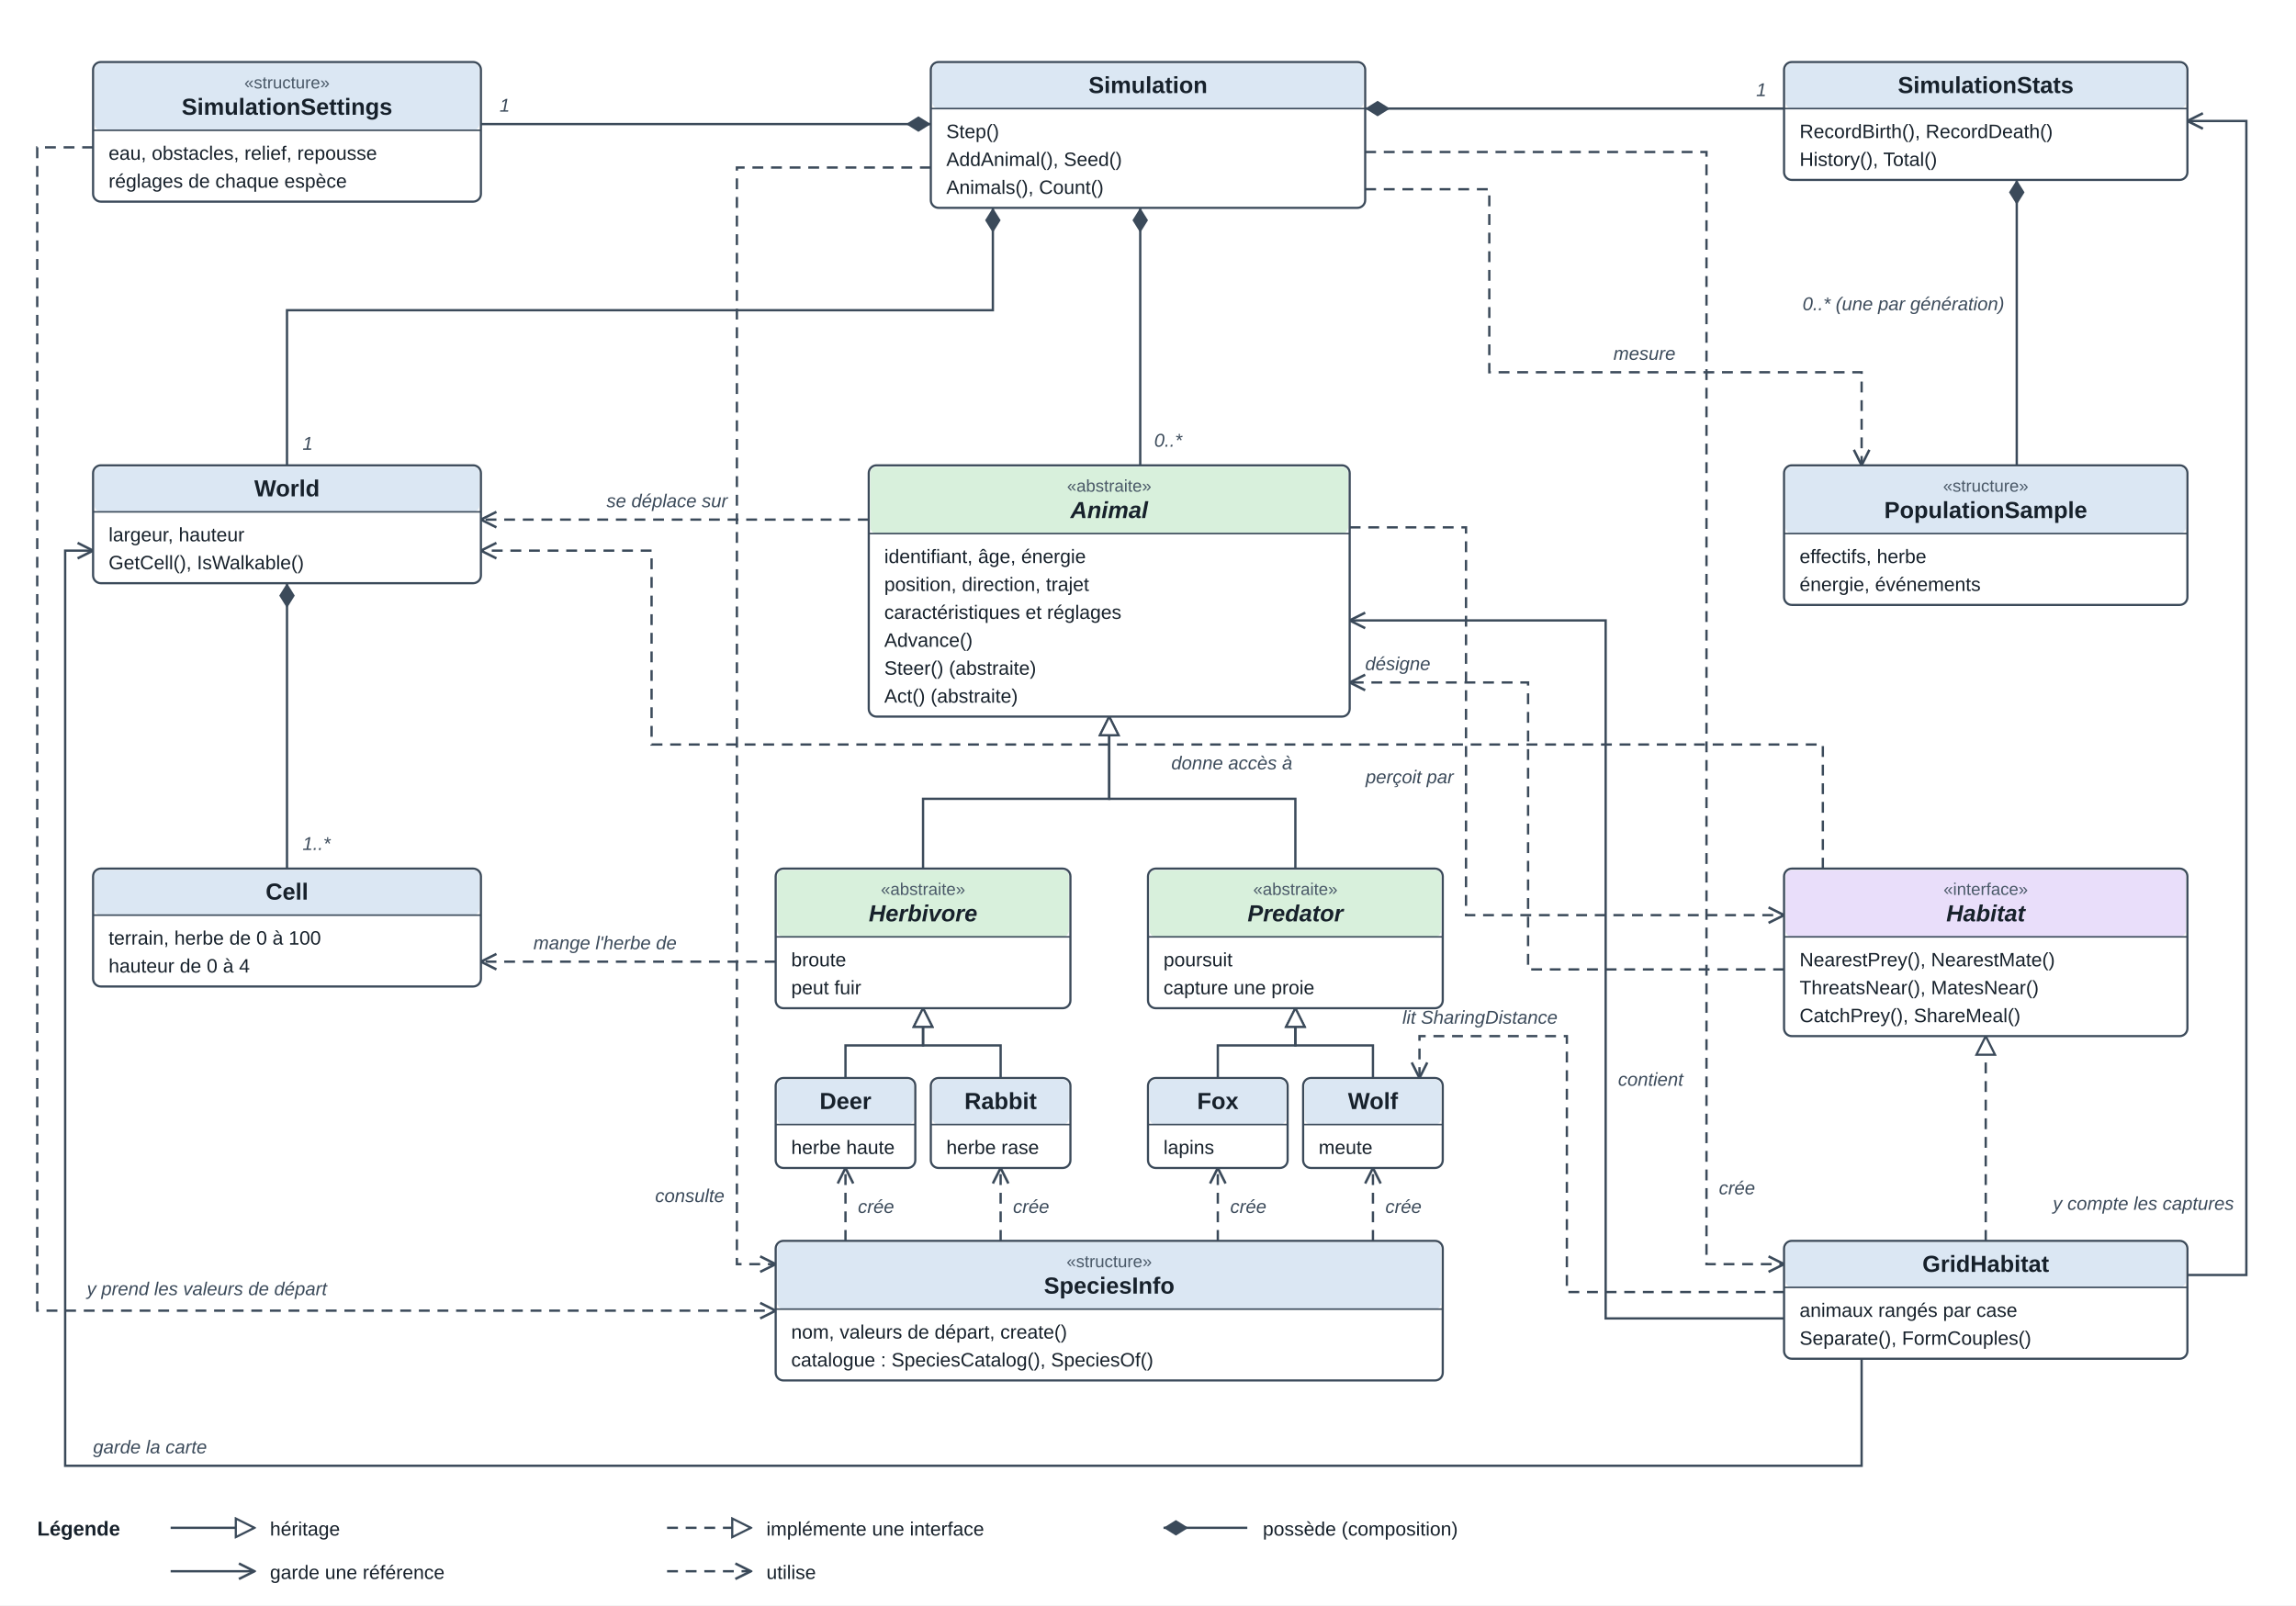
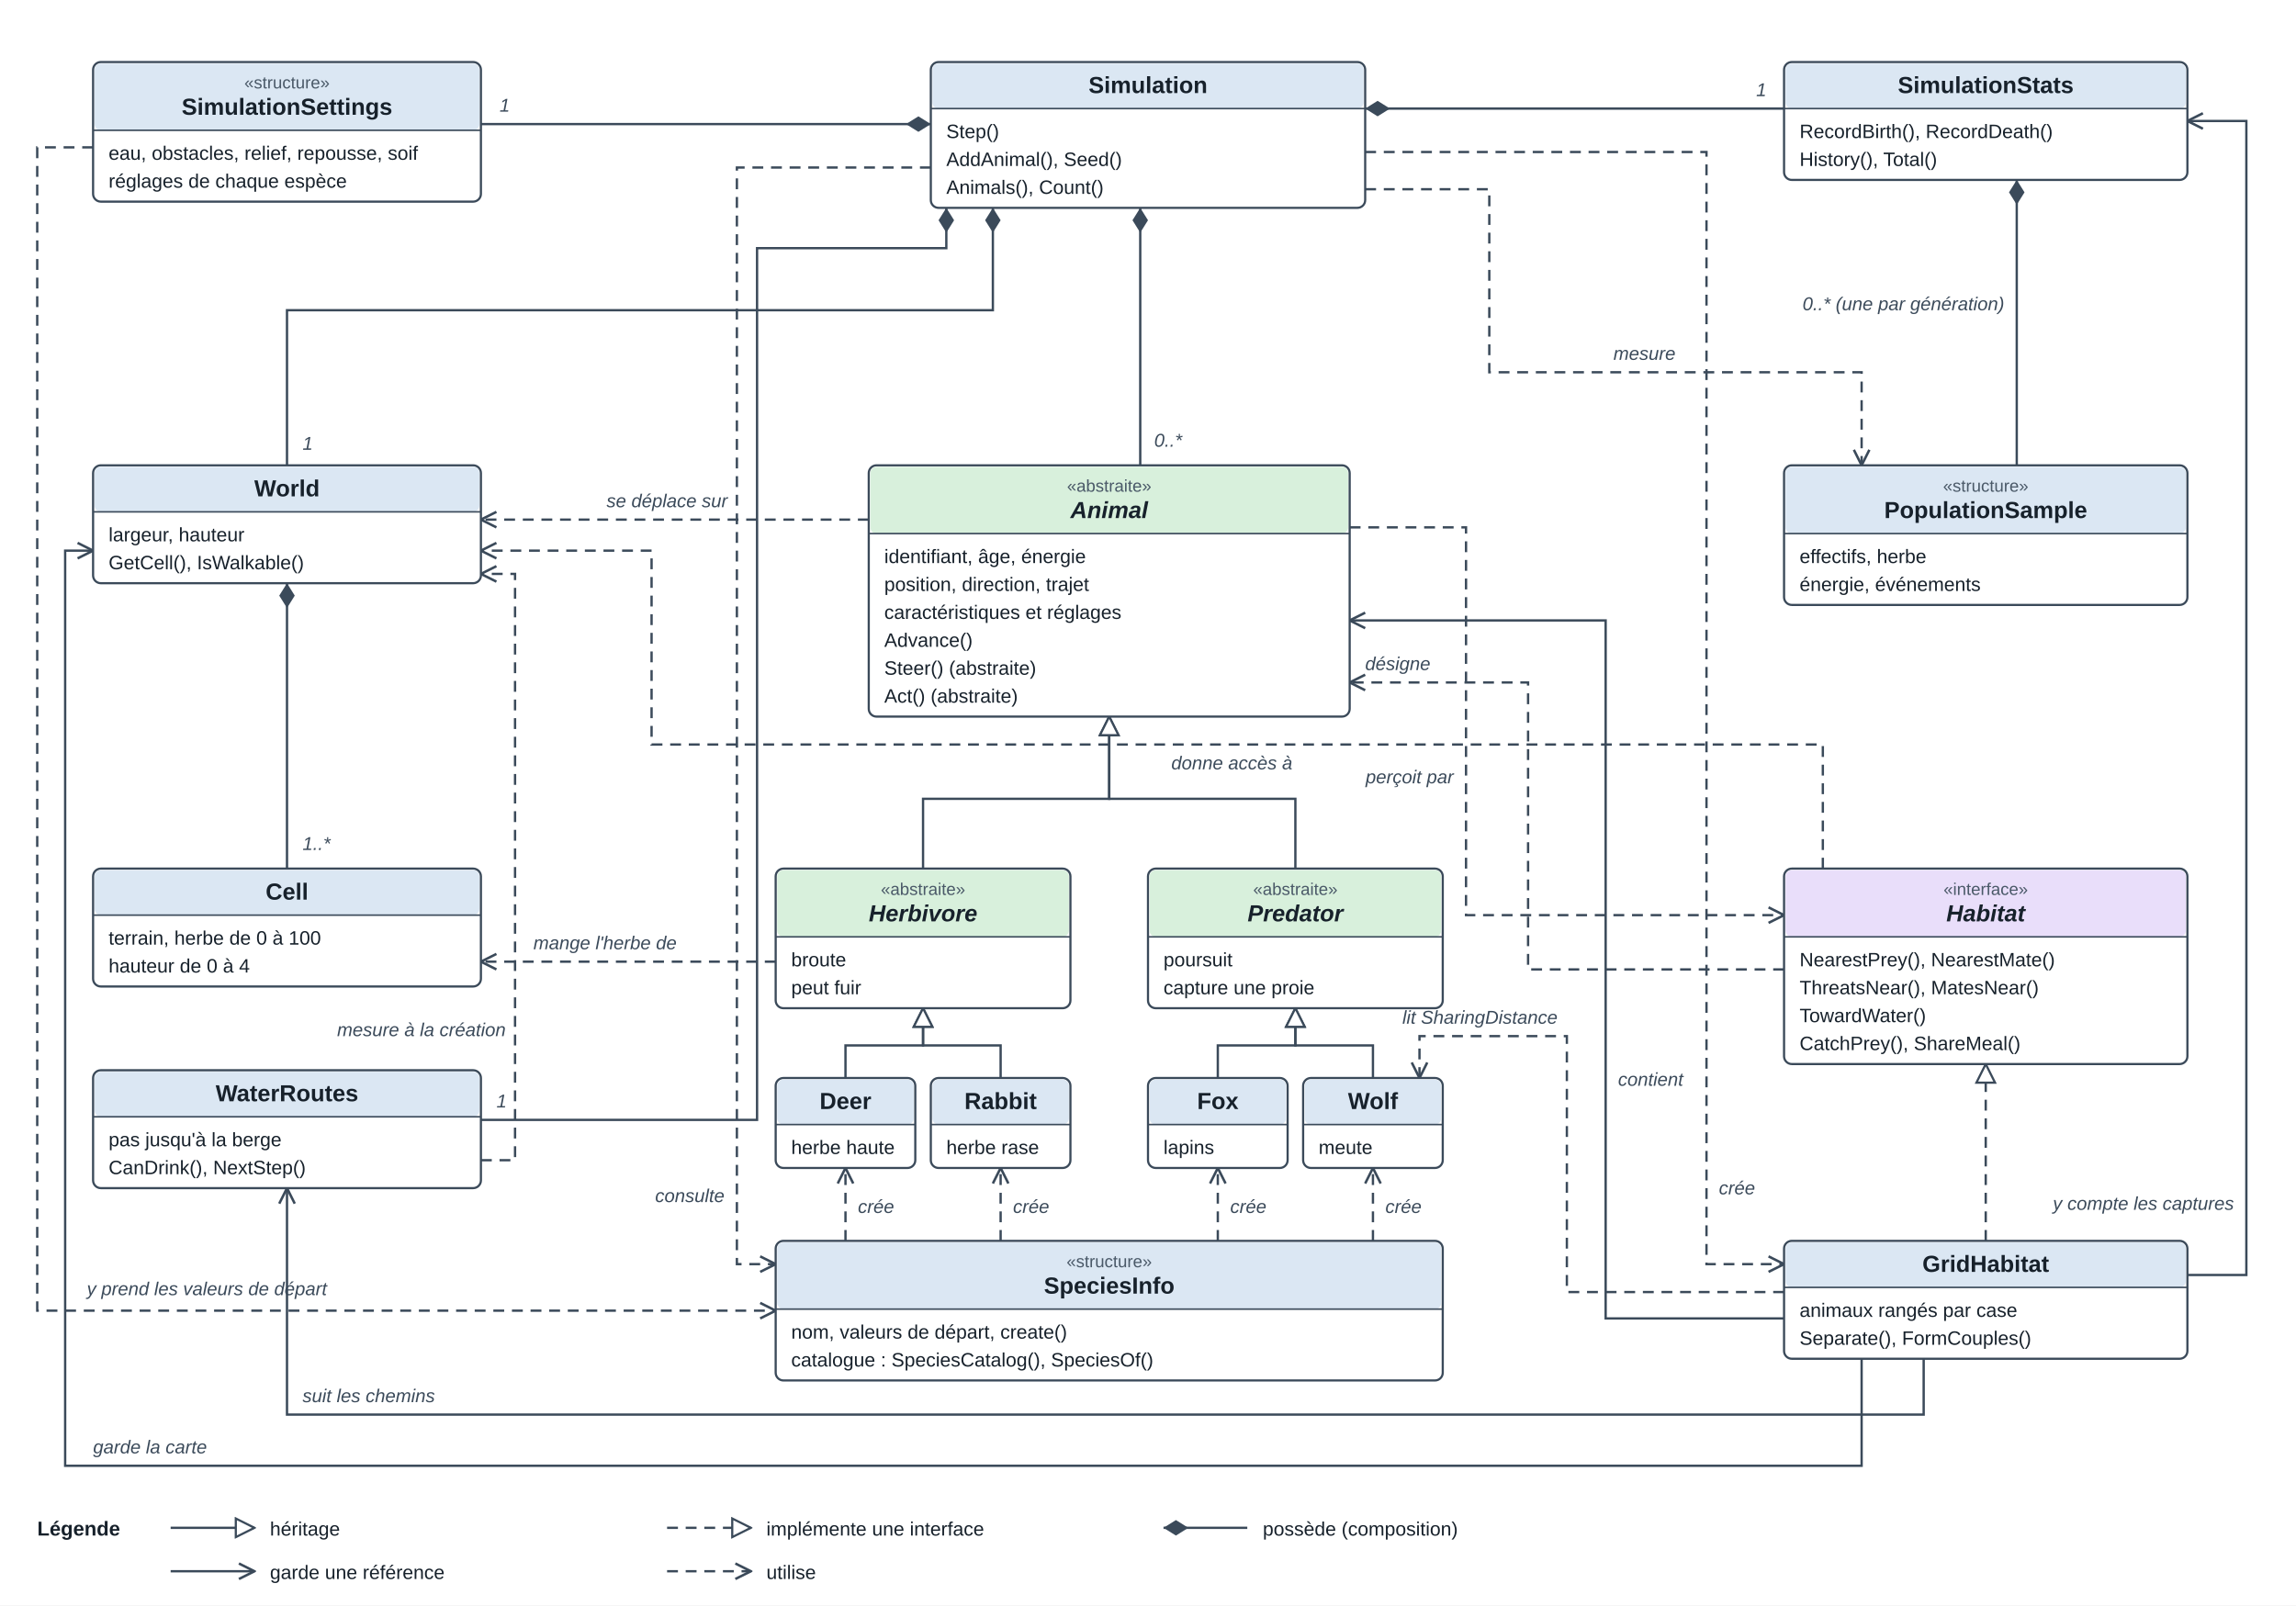
<svg xmlns="http://www.w3.org/2000/svg" viewBox="0 0 1480 1035" role="img" aria-label="Diagramme de classes : le moteur de simulation">
  <style>
 text { font-family: "Segoe UI", Arial, sans-serif; fill: #17212b; }
 .name { font-size: 15px; font-weight: 700; text-anchor: middle; }
 .abstract { font-style: italic; }
 .stereo { font-size: 11px; text-anchor: middle; fill: #4a5968; }
 .member { font-size: 12.5px; }
 .label { font-size: 12px; font-style: italic; fill: #3b4a5a; }
 .band { font-size: 14px; font-weight: 700; }
 .legend { font-size: 12.5px; }
 .legendtitle { font-size: 13px; font-weight: 700; }
</style>
  <defs>
    <marker id="triangle" viewBox="0 0 14 14" refX="13" refY="7" markerWidth="14" markerHeight="14" markerUnits="userSpaceOnUse" orient="auto">
      <path d="M1 1 L13 7 L1 13 Z" fill="#ffffff" stroke="#3b4a5a" stroke-width="1.4" />
    </marker>
    <marker id="diamond" viewBox="0 0 18 12" refX="1" refY="6" markerWidth="18" markerHeight="12" markerUnits="userSpaceOnUse" orient="auto">
      <path d="M1 6 L9 1 L17 6 L9 11 Z" fill="#3b4a5a" />
    </marker>
    <marker id="arrow" viewBox="0 0 12 12" refX="11" refY="6" markerWidth="12" markerHeight="12" markerUnits="userSpaceOnUse" orient="auto">
      <path d="M1 1 L11 6 L1 11" fill="none" stroke="#3b4a5a" stroke-width="1.6" />
    </marker>
  </defs>
  <rect width="1480" height="1035" fill="#ffffff" />
  <path d="M 600 80 L 310 80" fill="none" stroke="#3b4a5a" stroke-width="1.5" marker-start="url(#diamond)" />
  <path d="M 880 70 L 1150 70" fill="none" stroke="#3b4a5a" stroke-width="1.5" marker-start="url(#diamond)" />
  <path d="M 640 134 L 640 200 L 185 200 L 185 300" fill="none" stroke="#3b4a5a" stroke-width="1.5" marker-start="url(#diamond)" />
  <path d="M 735 134 L 735 300" fill="none" stroke="#3b4a5a" stroke-width="1.5" marker-start="url(#diamond)" />
  <path d="M 1300 116 L 1300 300" fill="none" stroke="#3b4a5a" stroke-width="1.5" marker-start="url(#diamond)" />
  <path d="M 185 376 L 185 560" fill="none" stroke="#3b4a5a" stroke-width="1.5" marker-start="url(#diamond)" />
  <path d="M 595 560 L 595 515 L 715 515 L 715 462" fill="none" stroke="#3b4a5a" stroke-width="1.5" marker-end="url(#triangle)" />
  <path d="M 835 560 L 835 515 L 715 515 L 715 462" fill="none" stroke="#3b4a5a" stroke-width="1.5" marker-end="url(#triangle)" />
  <path d="M 545 695 L 545 674 L 595 674 L 595 650" fill="none" stroke="#3b4a5a" stroke-width="1.5" marker-end="url(#triangle)" />
  <path d="M 645 695 L 645 674 L 595 674 L 595 650" fill="none" stroke="#3b4a5a" stroke-width="1.5" marker-end="url(#triangle)" />
  <path d="M 785 695 L 785 674 L 835 674 L 835 650" fill="none" stroke="#3b4a5a" stroke-width="1.5" marker-end="url(#triangle)" />
  <path d="M 885 695 L 885 674 L 835 674 L 835 650" fill="none" stroke="#3b4a5a" stroke-width="1.5" marker-end="url(#triangle)" />
-   <path d="M 1280 800 L 1280 668" fill="none" stroke="#3b4a5a" stroke-width="1.5" stroke-dasharray="7 5" marker-end="url(#triangle)" />
+   <path d="M 1280 800 L 1280 686" fill="none" stroke="#3b4a5a" stroke-width="1.5" stroke-dasharray="7 5" marker-end="url(#triangle)" />
  <path d="M 880 122 L 960 122 L 960 240 L 1200 240 L 1200 300" fill="none" stroke="#3b4a5a" stroke-width="1.5" stroke-dasharray="7 5" marker-end="url(#arrow)" />
  <path d="M 880 98 L 1100 98 L 1100 815 L 1150 815" fill="none" stroke="#3b4a5a" stroke-width="1.5" stroke-dasharray="7 5" marker-end="url(#arrow)" />
  <path d="M 600 108 L 475 108 L 475 815 L 500 815" fill="none" stroke="#3b4a5a" stroke-width="1.5" stroke-dasharray="7 5" marker-end="url(#arrow)" />
+   <path d="M 610 134 L 610 160 L 488 160 L 488 722 L 310 722" fill="none" stroke="#3b4a5a" stroke-width="1.5" marker-start="url(#diamond)" />
+   <path d="M 310 748 L 332 748 L 332 370 L 310 370" fill="none" stroke="#3b4a5a" stroke-width="1.5" stroke-dasharray="7 5" marker-end="url(#arrow)" />
+   <path d="M 1240 876 L 1240 912 L 185 912 L 185 766" fill="none" stroke="#3b4a5a" stroke-width="1.5" marker-end="url(#arrow)" />
  <path d="M 560 335 L 310 335" fill="none" stroke="#3b4a5a" stroke-width="1.5" stroke-dasharray="7 5" marker-end="url(#arrow)" />
  <path d="M 870 340 L 945 340 L 945 590 L 1150 590" fill="none" stroke="#3b4a5a" stroke-width="1.5" stroke-dasharray="7 5" marker-end="url(#arrow)" />
  <path d="M 1175 560 L 1175 480 L 420 480 L 420 355 L 310 355" fill="none" stroke="#3b4a5a" stroke-width="1.5" stroke-dasharray="7 5" marker-end="url(#arrow)" />
  <path d="M 1150 625 L 985 625 L 985 440 L 870 440" fill="none" stroke="#3b4a5a" stroke-width="1.5" stroke-dasharray="7 5" marker-end="url(#arrow)" />
  <path d="M 500 620 L 310 620" fill="none" stroke="#3b4a5a" stroke-width="1.5" stroke-dasharray="7 5" marker-end="url(#arrow)" />
  <path d="M 1150 850 L 1035 850 L 1035 400 L 870 400" fill="none" stroke="#3b4a5a" stroke-width="1.5" marker-end="url(#arrow)" />
  <path d="M 1150 833 L 1010 833 L 1010 668 L 915 668 L 915 695" fill="none" stroke="#3b4a5a" stroke-width="1.5" stroke-dasharray="7 5" marker-end="url(#arrow)" />
  <path d="M 1200 876 L 1200 945 L 42 945 L 42 355 L 60 355" fill="none" stroke="#3b4a5a" stroke-width="1.5" marker-end="url(#arrow)" />
  <path d="M 1410 822 L 1448 822 L 1448 78 L 1410 78" fill="none" stroke="#3b4a5a" stroke-width="1.5" marker-end="url(#arrow)" />
  <path d="M 545 800 L 545 753" fill="none" stroke="#3b4a5a" stroke-width="1.5" stroke-dasharray="7 5" marker-end="url(#arrow)" />
  <path d="M 645 800 L 645 753" fill="none" stroke="#3b4a5a" stroke-width="1.5" stroke-dasharray="7 5" marker-end="url(#arrow)" />
  <path d="M 785 800 L 785 753" fill="none" stroke="#3b4a5a" stroke-width="1.5" stroke-dasharray="7 5" marker-end="url(#arrow)" />
  <path d="M 885 800 L 885 753" fill="none" stroke="#3b4a5a" stroke-width="1.5" stroke-dasharray="7 5" marker-end="url(#arrow)" />
  <path d="M 60 95 L 24 95 L 24 845 L 500 845" fill="none" stroke="#3b4a5a" stroke-width="1.5" stroke-dasharray="7 5" marker-end="url(#arrow)" />
  <path d="M 110 985 L 164 985" fill="none" stroke="#3b4a5a" stroke-width="1.5" marker-end="url(#triangle)" />
  <path d="M 430 985 L 484 985" fill="none" stroke="#3b4a5a" stroke-width="1.5" stroke-dasharray="7 5" marker-end="url(#triangle)" />
  <path d="M 750 985 L 804 985" fill="none" stroke="#3b4a5a" stroke-width="1.5" marker-start="url(#diamond)" />
  <path d="M 110 1013 L 164 1013" fill="none" stroke="#3b4a5a" stroke-width="1.5" marker-end="url(#arrow)" />
  <path d="M 430 1013 L 484 1013" fill="none" stroke="#3b4a5a" stroke-width="1.5" stroke-dasharray="7 5" marker-end="url(#arrow)" />
  <rect x="60" y="40" width="250" height="90" rx="5" fill="#ffffff" stroke="#3b4a5a" stroke-width="1.4" />
  <rect x="61" y="41" width="248" height="43" rx="4" fill="#dbe7f3" />
  <text x="185.0" y="57" class="stereo">«structure»</text>
  <text x="185.0" y="74" class="name">SimulationSettings</text>
  <line x1="60" y1="84" x2="310" y2="84" stroke="#3b4a5a" />
-   <text x="70" y="103" class="member">eau, obstacles, relief, repousse</text>
+   <text x="70" y="103" class="member">eau, obstacles, relief, repousse, soif</text>
  <text x="70" y="121" class="member">réglages de chaque espèce</text>
  <rect x="600" y="40" width="280" height="94" rx="5" fill="#ffffff" stroke="#3b4a5a" stroke-width="1.4" />
  <rect x="601" y="41" width="278" height="29" rx="4" fill="#dbe7f3" />
  <text x="740.0" y="60" class="name">Simulation</text>
  <line x1="600" y1="70" x2="880" y2="70" stroke="#3b4a5a" />
  <text x="610" y="89" class="member">Step()</text>
  <text x="610" y="107" class="member">AddAnimal(), Seed()</text>
  <text x="610" y="125" class="member">Animals(), Count()</text>
  <rect x="1150" y="40" width="260" height="76" rx="5" fill="#ffffff" stroke="#3b4a5a" stroke-width="1.4" />
  <rect x="1151" y="41" width="258" height="29" rx="4" fill="#dbe7f3" />
  <text x="1280.0" y="60" class="name">SimulationStats</text>
  <line x1="1150" y1="70" x2="1410" y2="70" stroke="#3b4a5a" />
  <text x="1160" y="89" class="member">RecordBirth(), RecordDeath()</text>
  <text x="1160" y="107" class="member">History(), Total()</text>
  <rect x="60" y="300" width="250" height="76" rx="5" fill="#ffffff" stroke="#3b4a5a" stroke-width="1.4" />
  <rect x="61" y="301" width="248" height="29" rx="4" fill="#dbe7f3" />
  <text x="185.0" y="320" class="name">World</text>
  <line x1="60" y1="330" x2="310" y2="330" stroke="#3b4a5a" />
  <text x="70" y="349" class="member">largeur, hauteur</text>
  <text x="70" y="367" class="member">GetCell(), IsWalkable()</text>
  <rect x="560" y="300" width="310" height="162" rx="5" fill="#ffffff" stroke="#3b4a5a" stroke-width="1.4" />
  <rect x="561" y="301" width="308" height="43" rx="4" fill="#d8f0dc" />
  <text x="715.0" y="317" class="stereo">«abstraite»</text>
  <text x="715.0" y="334" class="name abstract">Animal</text>
  <line x1="560" y1="344" x2="870" y2="344" stroke="#3b4a5a" />
  <text x="570" y="363" class="member">identifiant, âge, énergie</text>
  <text x="570" y="381" class="member">position, direction, trajet</text>
  <text x="570" y="399" class="member">caractéristiques et réglages</text>
  <text x="570" y="417" class="member">Advance()</text>
  <text x="570" y="435" class="member">Steer()  (abstraite)</text>
  <text x="570" y="453" class="member">Act()  (abstraite)</text>
  <rect x="1150" y="300" width="260" height="90" rx="5" fill="#ffffff" stroke="#3b4a5a" stroke-width="1.4" />
  <rect x="1151" y="301" width="258" height="43" rx="4" fill="#dbe7f3" />
  <text x="1280.0" y="317" class="stereo">«structure»</text>
  <text x="1280.0" y="334" class="name">PopulationSample</text>
  <line x1="1150" y1="344" x2="1410" y2="344" stroke="#3b4a5a" />
  <text x="1160" y="363" class="member">effectifs, herbe</text>
  <text x="1160" y="381" class="member">énergie, événements</text>
  <rect x="60" y="560" width="250" height="76" rx="5" fill="#ffffff" stroke="#3b4a5a" stroke-width="1.4" />
  <rect x="61" y="561" width="248" height="29" rx="4" fill="#dbe7f3" />
  <text x="185.0" y="580" class="name">Cell</text>
  <line x1="60" y1="590" x2="310" y2="590" stroke="#3b4a5a" />
  <text x="70" y="609" class="member">terrain, herbe de 0 à 100</text>
  <text x="70" y="627" class="member">hauteur de 0 à 4</text>
+   <rect x="60" y="690" width="250" height="76" rx="5" fill="#ffffff" stroke="#3b4a5a" stroke-width="1.4" />
+   <rect x="61" y="691" width="248" height="29" rx="4" fill="#dbe7f3" />
+   <text x="185.0" y="710" class="name">WaterRoutes</text>
+   <line x1="60" y1="720" x2="310" y2="720" stroke="#3b4a5a" />
+   <text x="70" y="739" class="member">pas jusqu'à la berge</text>
+   <text x="70" y="757" class="member">CanDrink(), NextStep()</text>
  <rect x="500" y="560" width="190" height="90" rx="5" fill="#ffffff" stroke="#3b4a5a" stroke-width="1.4" />
  <rect x="501" y="561" width="188" height="43" rx="4" fill="#d8f0dc" />
  <text x="595.0" y="577" class="stereo">«abstraite»</text>
  <text x="595.0" y="594" class="name abstract">Herbivore</text>
  <line x1="500" y1="604" x2="690" y2="604" stroke="#3b4a5a" />
  <text x="510" y="623" class="member">broute</text>
  <text x="510" y="641" class="member">peut fuir</text>
  <rect x="500" y="695" width="90" height="58" rx="5" fill="#ffffff" stroke="#3b4a5a" stroke-width="1.4" />
  <rect x="501" y="696" width="88" height="29" rx="4" fill="#dbe7f3" />
  <text x="545.0" y="715" class="name">Deer</text>
  <line x1="500" y1="725" x2="590" y2="725" stroke="#3b4a5a" />
  <text x="510" y="744" class="member">herbe haute</text>
  <rect x="600" y="695" width="90" height="58" rx="5" fill="#ffffff" stroke="#3b4a5a" stroke-width="1.4" />
  <rect x="601" y="696" width="88" height="29" rx="4" fill="#dbe7f3" />
  <text x="645.0" y="715" class="name">Rabbit</text>
  <line x1="600" y1="725" x2="690" y2="725" stroke="#3b4a5a" />
  <text x="610" y="744" class="member">herbe rase</text>
  <rect x="740" y="560" width="190" height="90" rx="5" fill="#ffffff" stroke="#3b4a5a" stroke-width="1.4" />
  <rect x="741" y="561" width="188" height="43" rx="4" fill="#d8f0dc" />
  <text x="835.0" y="577" class="stereo">«abstraite»</text>
  <text x="835.0" y="594" class="name abstract">Predator</text>
  <line x1="740" y1="604" x2="930" y2="604" stroke="#3b4a5a" />
  <text x="750" y="623" class="member">poursuit</text>
  <text x="750" y="641" class="member">capture une proie</text>
  <rect x="740" y="695" width="90" height="58" rx="5" fill="#ffffff" stroke="#3b4a5a" stroke-width="1.4" />
  <rect x="741" y="696" width="88" height="29" rx="4" fill="#dbe7f3" />
  <text x="785.0" y="715" class="name">Fox</text>
  <line x1="740" y1="725" x2="830" y2="725" stroke="#3b4a5a" />
  <text x="750" y="744" class="member">lapins</text>
  <rect x="840" y="695" width="90" height="58" rx="5" fill="#ffffff" stroke="#3b4a5a" stroke-width="1.4" />
  <rect x="841" y="696" width="88" height="29" rx="4" fill="#dbe7f3" />
  <text x="885.0" y="715" class="name">Wolf</text>
  <line x1="840" y1="725" x2="930" y2="725" stroke="#3b4a5a" />
  <text x="850" y="744" class="member">meute</text>
-   <rect x="1150" y="560" width="260" height="108" rx="5" fill="#ffffff" stroke="#3b4a5a" stroke-width="1.4" />
+   <rect x="1150" y="560" width="260" height="126" rx="5" fill="#ffffff" stroke="#3b4a5a" stroke-width="1.4" />
  <rect x="1151" y="561" width="258" height="43" rx="4" fill="#e9defa" />
  <text x="1280.0" y="577" class="stereo">«interface»</text>
  <text x="1280.0" y="594" class="name abstract">Habitat</text>
  <line x1="1150" y1="604" x2="1410" y2="604" stroke="#3b4a5a" />
  <text x="1160" y="623" class="member">NearestPrey(), NearestMate()</text>
  <text x="1160" y="641" class="member">ThreatsNear(), MatesNear()</text>
-   <text x="1160" y="659" class="member">CatchPrey(), ShareMeal()</text>
+   <text x="1160" y="659" class="member">TowardWater()</text>
+   <text x="1160" y="677" class="member">CatchPrey(), ShareMeal()</text>
  <rect x="500" y="800" width="430" height="90" rx="5" fill="#ffffff" stroke="#3b4a5a" stroke-width="1.4" />
  <rect x="501" y="801" width="428" height="43" rx="4" fill="#dbe7f3" />
  <text x="715.0" y="817" class="stereo">«structure»</text>
  <text x="715.0" y="834" class="name">SpeciesInfo</text>
  <line x1="500" y1="844" x2="930" y2="844" stroke="#3b4a5a" />
  <text x="510" y="863" class="member">nom, valeurs de départ, create()</text>
  <text x="510" y="881" class="member">catalogue : SpeciesCatalog(), SpeciesOf()</text>
  <rect x="1150" y="800" width="260" height="76" rx="5" fill="#ffffff" stroke="#3b4a5a" stroke-width="1.4" />
  <rect x="1151" y="801" width="258" height="29" rx="4" fill="#dbe7f3" />
  <text x="1280.0" y="820" class="name">GridHabitat</text>
  <line x1="1150" y1="830" x2="1410" y2="830" stroke="#3b4a5a" />
  <text x="1160" y="849" class="member">animaux rangés par case</text>
  <text x="1160" y="867" class="member">Separate(), FormCouples()</text>
  <text x="24" y="990" class="legendtitle">Légende</text>
  <text x="322" y="72" class="label" text-anchor="start">1</text>
  <text x="1132" y="62" class="label" text-anchor="start">1</text>
  <text x="195" y="290" class="label" text-anchor="start">1</text>
  <text x="744" y="288" class="label" text-anchor="start">0..*</text>
  <text x="1292" y="200" class="label" text-anchor="end">0..*  (une par génération)</text>
  <text x="195" y="548" class="label" text-anchor="start">1..*</text>
  <text x="1040" y="232" class="label" text-anchor="start">mesure</text>
  <text x="1108" y="770" class="label" text-anchor="start">crée</text>
  <text x="467" y="775" class="label" text-anchor="end">consulte</text>
+   <text x="320" y="714" class="label" text-anchor="start">1</text>
+   <text x="326" y="668" class="label" text-anchor="end">mesure à la création</text>
+   <text x="195" y="904" class="label" text-anchor="start">suit les chemins</text>
  <text x="430" y="327" class="label" text-anchor="middle">se déplace sur</text>
  <text x="937" y="505" class="label" text-anchor="end">perçoit par</text>
  <text x="755" y="496" class="label" text-anchor="start">donne accès à</text>
  <text x="880" y="432" class="label" text-anchor="start">désigne</text>
  <text x="390" y="612" class="label" text-anchor="middle">mange l'herbe de</text>
  <text x="1043" y="700" class="label" text-anchor="start">contient</text>
  <text x="1004" y="660" class="label" text-anchor="end">lit SharingDistance</text>
  <text x="60" y="937" class="label" text-anchor="start">garde la carte</text>
  <text x="1440" y="780" class="label" text-anchor="end">y compte les captures</text>
  <text x="553" y="782" class="label" text-anchor="start">crée</text>
  <text x="653" y="782" class="label" text-anchor="start">crée</text>
  <text x="793" y="782" class="label" text-anchor="start">crée</text>
  <text x="893" y="782" class="label" text-anchor="start">crée</text>
  <text x="56" y="835" class="label" text-anchor="start">y prend les valeurs de départ</text>
  <text x="174" y="990" class="legend">héritage</text>
  <text x="494" y="990" class="legend">implémente une interface</text>
  <text x="814" y="990" class="legend">possède (composition)</text>
  <text x="174" y="1018" class="legend">garde une référence</text>
  <text x="494" y="1018" class="legend">utilise</text>
</svg>
